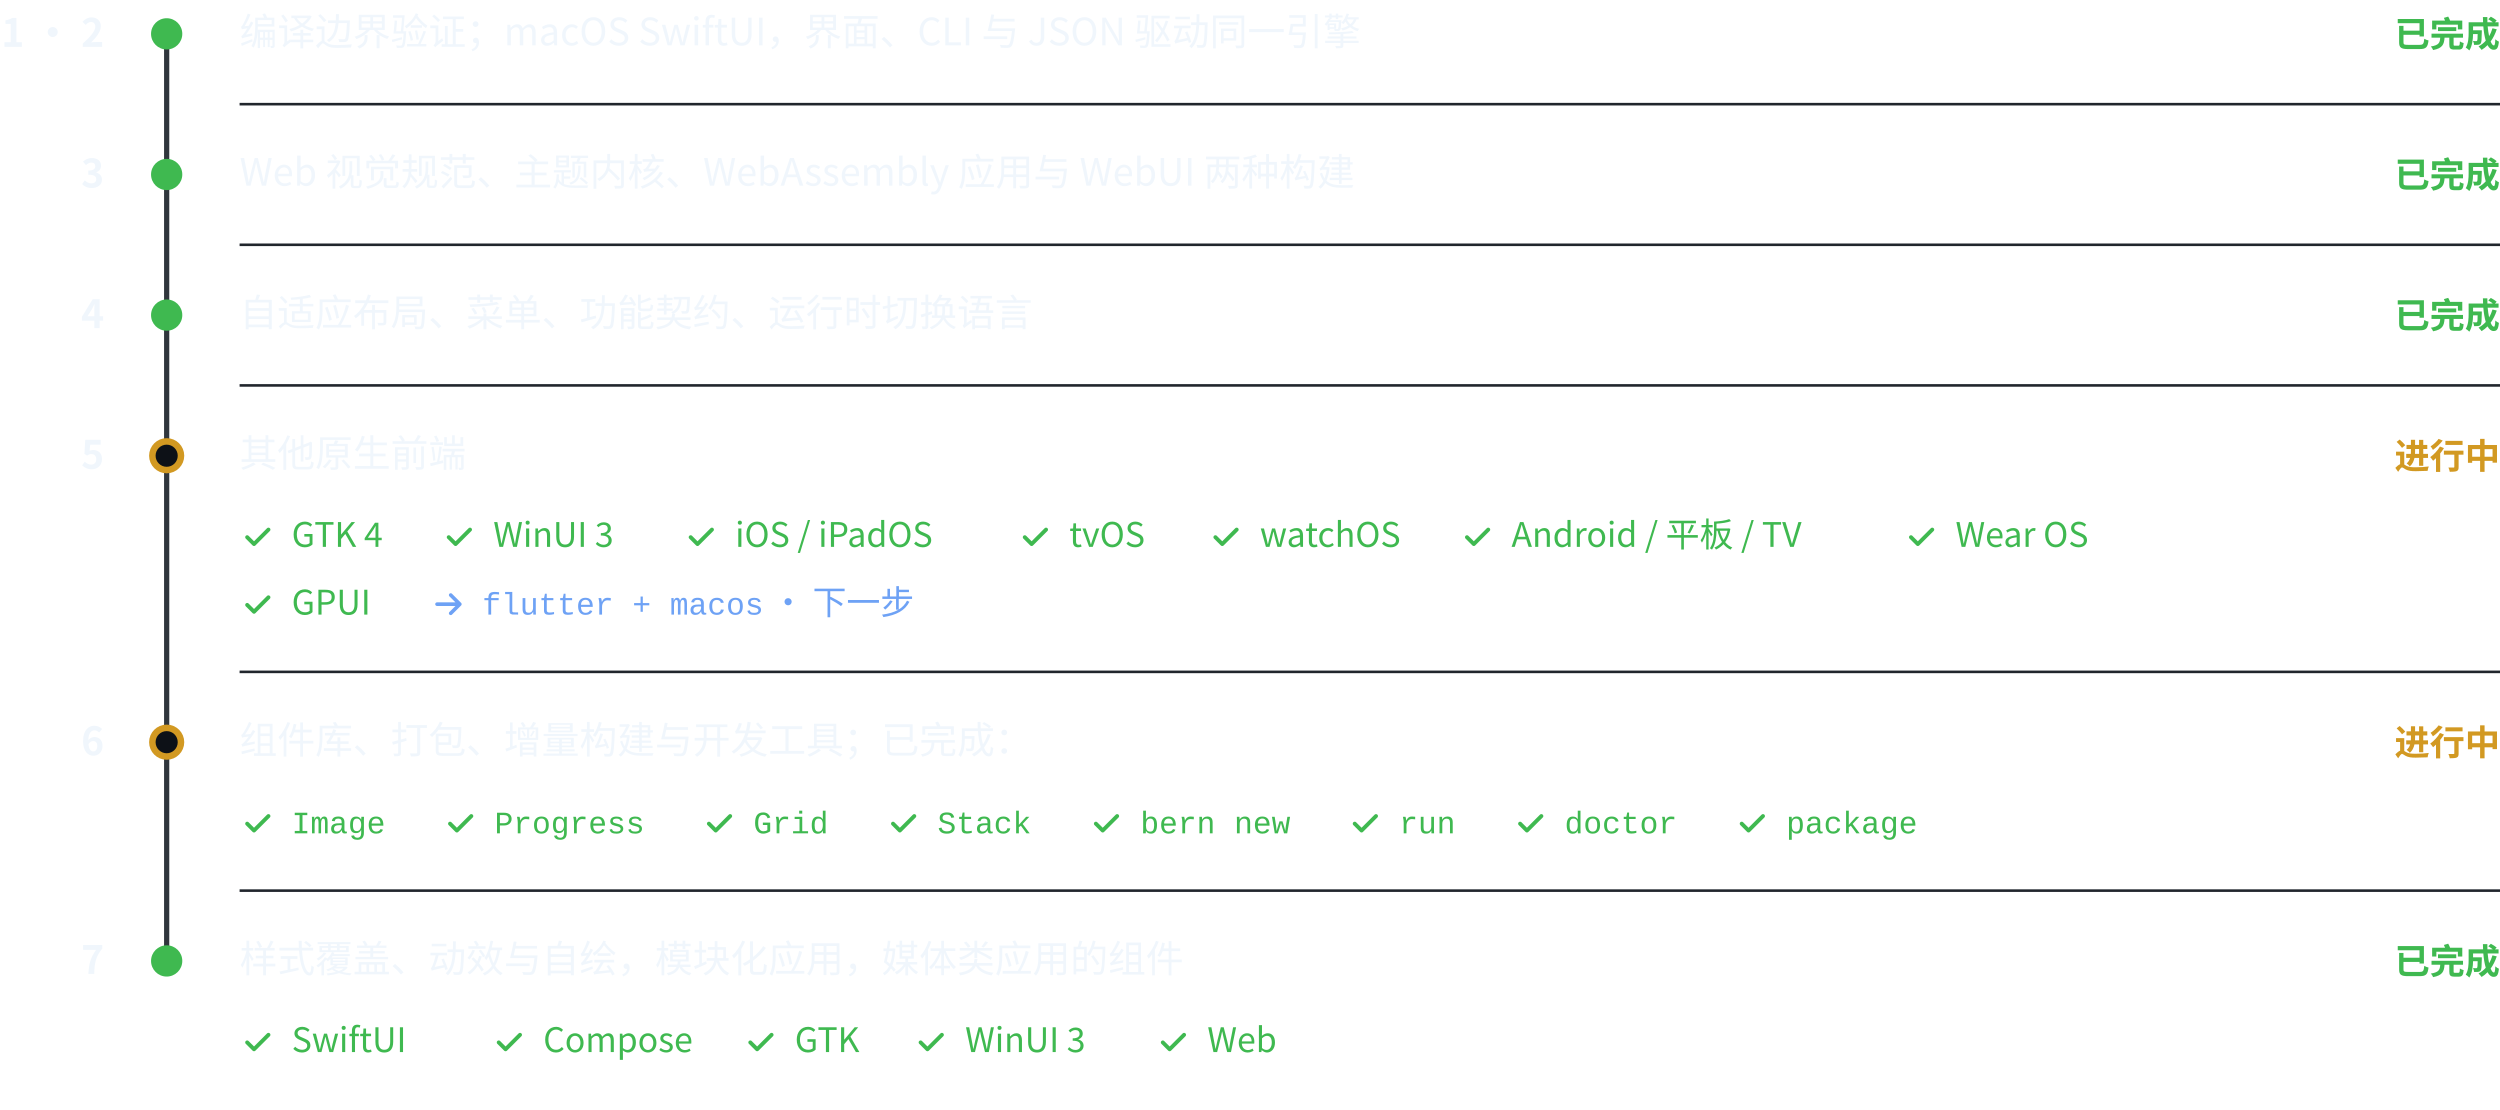
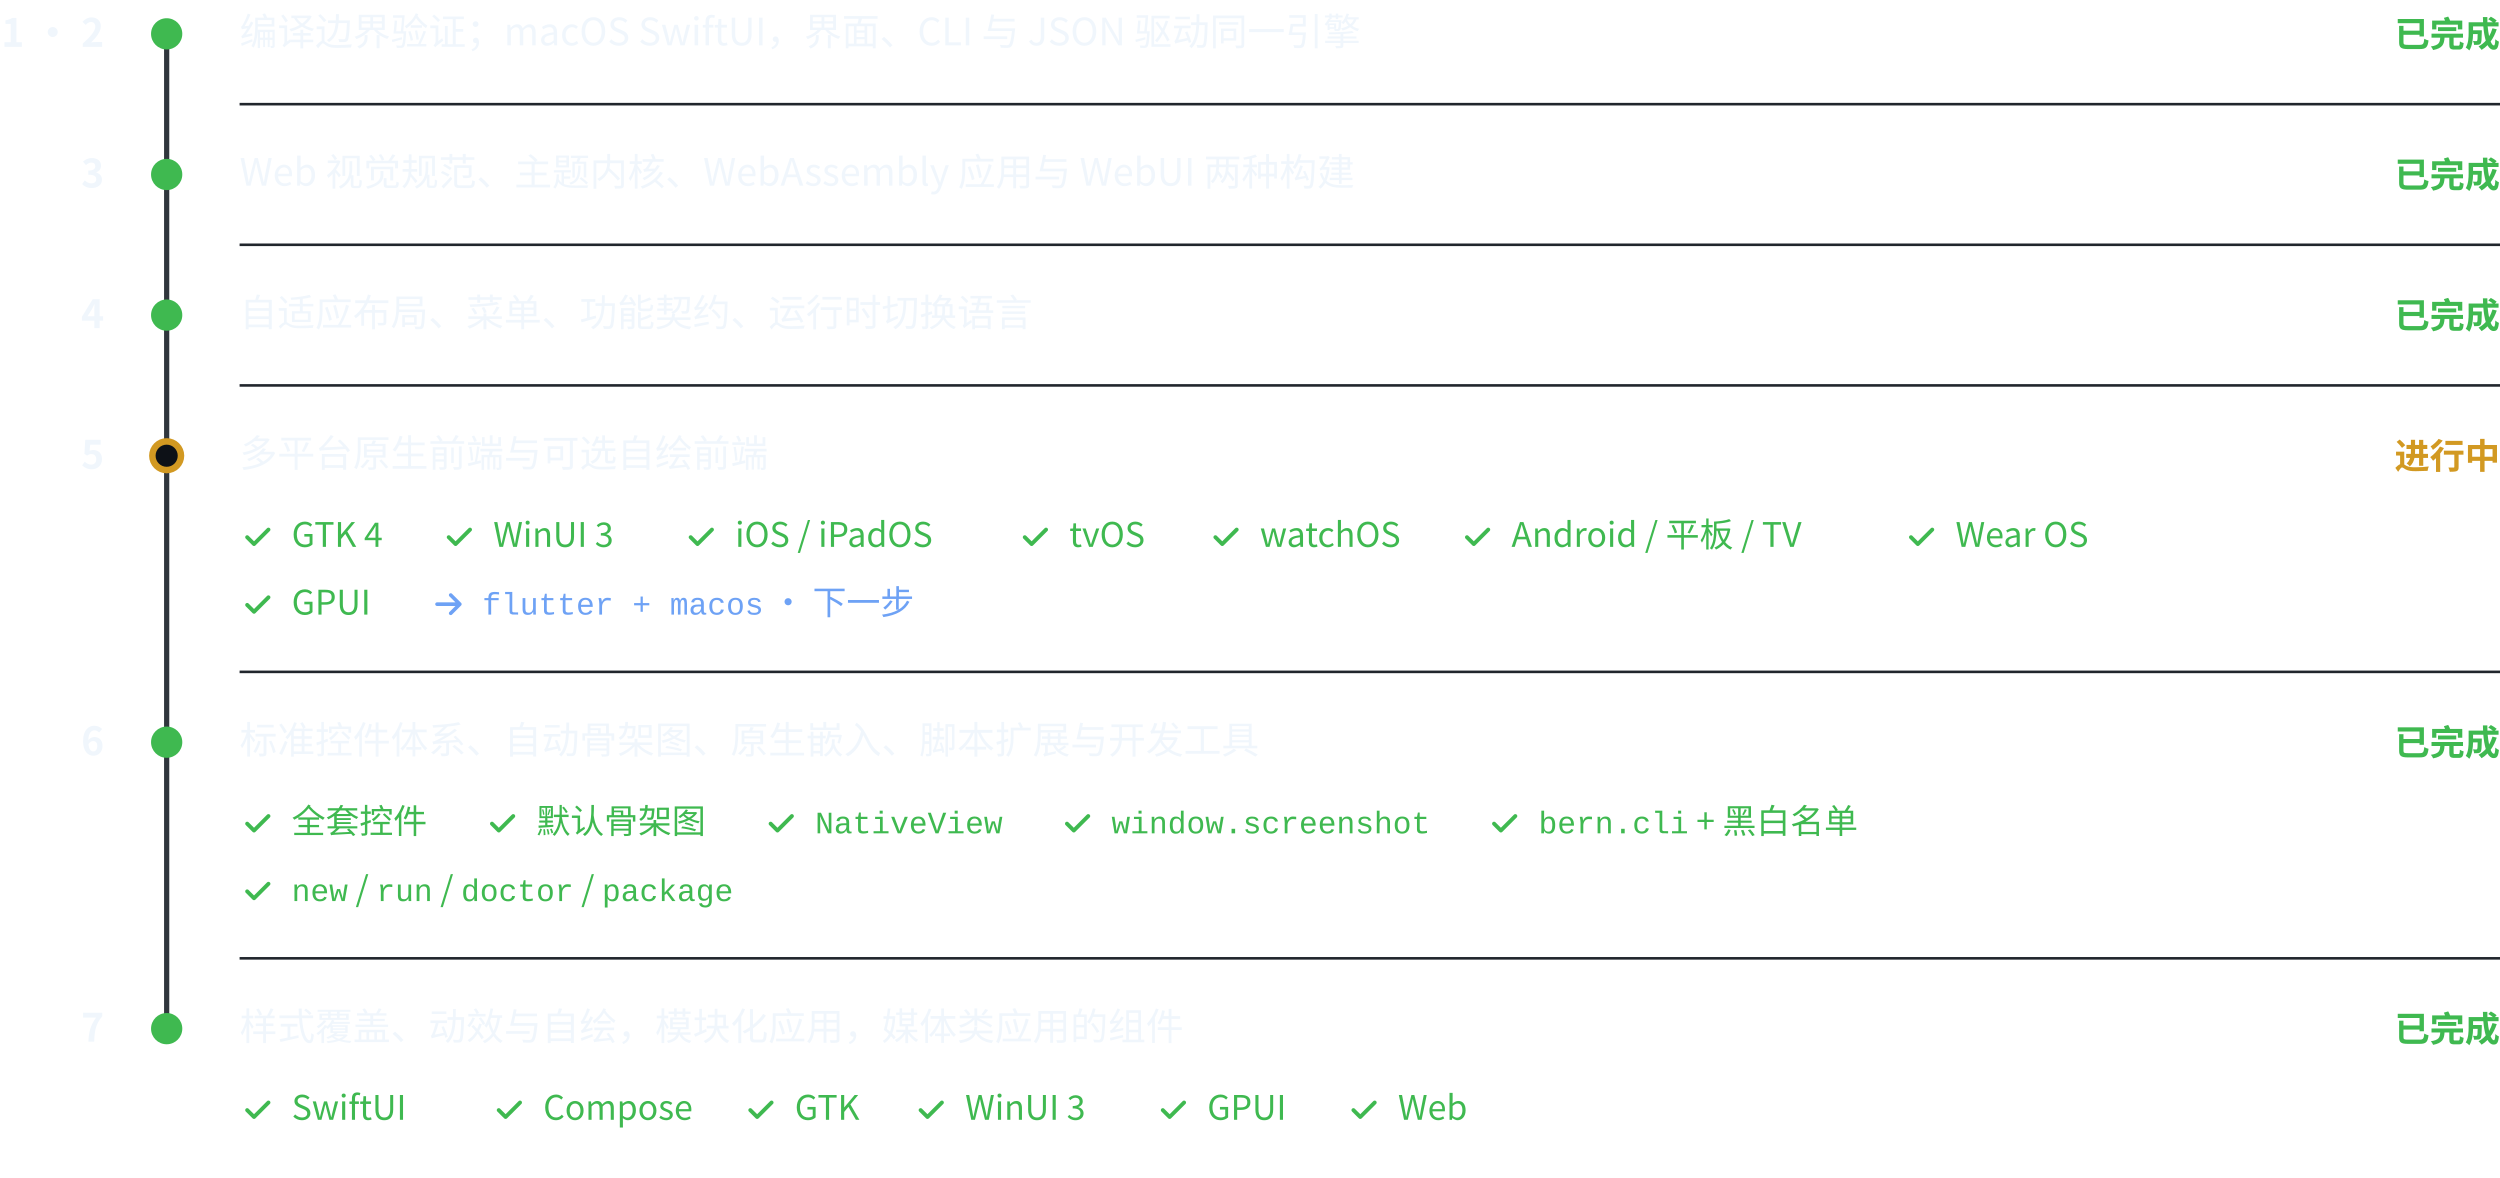
- <svg xmlns="http://www.w3.org/2000/svg" viewBox="0 0 960 426" width="960" height="426" font-family="-apple-system, BlinkMacSystemFont, 'Segoe UI', 'PingFang SC', 'Hiragino Sans GB', 'Microsoft YaHei', 'Noto Sans CJK SC', 'Helvetica Neue', Arial, sans-serif">
+ <svg xmlns="http://www.w3.org/2000/svg" viewBox="0 0 960 452" width="960" height="452" font-family="-apple-system, BlinkMacSystemFont, 'Segoe UI', 'PingFang SC', 'Hiragino Sans GB', 'Microsoft YaHei', 'Noto Sans CJK SC', 'Helvetica Neue', Arial, sans-serif">
  <defs>
    <symbol id="bern-logo" viewBox="0 0 1024 1024">
      <defs>
        <clipPath id="bern-symbol-disc">
          <circle cx="512" cy="512" r="512" />
        </clipPath>
      </defs>
      <g clip-path="url(#bern-symbol-disc)">
        <rect width="1024" height="1024" fill="#4A8BEF" />
        <path fill="#24324D" d="M 290.4 372.1 C 270.7 579.3 309.8 827.6 392.0 1060.0 L 1100 1100 L 1060.0 880.0 C 1013.0 692.2 904.4 451.5 684.3 270.5 A 14 14 0 0 0 662.4 286.5 C 693.7 364.2 711.6 444.8 715.3 529.4 A 36 36 0 0 1 691.6 564.9 C 620.6 590.7 549.5 616.5 478.5 642.4 A 36 36 0 0 1 436.0 628.1 C 383.8 547.6 344.6 461.1 317.8 369.5 A 14 14 0 0 0 290.4 372.1 Z" />
        <ellipse rx="22" ry="36" fill="#E8F4FF" transform="translate(520 760) rotate(-20)" />
        <ellipse rx="22" ry="36" fill="#E8F4FF" transform="translate(748 668) rotate(-20)" />
      </g>
    </symbol>
  </defs>
-   <line x1="64" y1="13" x2="64" y2="369" stroke="#30363D" stroke-width="2" />
+   <line x1="64" y1="13" x2="64" y2="395" stroke="#30363D" stroke-width="2" />
  <circle cx="64" cy="13" r="6" fill="#3FB950" />
  <circle cx="64" cy="67" r="6" fill="#3FB950" />
  <circle cx="64" cy="121" r="6" fill="#3FB950" />
  <circle cx="64" cy="175" r="5.5" fill="#0D1117" stroke="#D29922" stroke-width="2.5" />
-   <circle cx="64" cy="285" r="5.5" fill="#0D1117" stroke="#D29922" stroke-width="2.5" />
-   <circle cx="64" cy="369" r="6" fill="#3FB950" />
+   <circle cx="64" cy="285" r="6" fill="#3FB950" />
+   <circle cx="64" cy="395" r="6" fill="#3FB950" />
  <text x="40" y="18" font-size="15" font-weight="700" text-anchor="end" fill="#F0F6FC">1 · 2</text>
  <text x="92.0" y="17.4" font-size="14.5" fill="#F0F6FC">编译边界验证；macOS SwiftUI，界面、CLI 与 JSON 驱动同一引擎</text>
  <text x="960.0" y="18.0" font-size="13.5" font-weight="700" fill="#3FB950" text-anchor="end">已完成</text>
  <line x1="92" y1="40.0" x2="960" y2="40.0" stroke="#21262D" />
  <text x="40" y="72" font-size="15" font-weight="700" text-anchor="end" fill="#F0F6FC">3</text>
  <text x="92.0" y="71.3" font-size="14.5" fill="#F0F6FC">Web 视觉规范、主题内核、WebAssembly 应用与 WebUI 两种构建</text>
  <text x="960.0" y="72.0" font-size="13.5" font-weight="700" fill="#3FB950" text-anchor="end">已完成</text>
  <line x1="92" y1="94.0" x2="960" y2="94.0" stroke="#21262D" />
  <text x="40" y="126" font-size="15" font-weight="700" text-anchor="end" fill="#F0F6FC">4</text>
  <text x="92.0" y="125.3" font-size="14.5" fill="#F0F6FC">自适应布局、菜单、功能契约、运行时切换语言</text>
  <text x="960.0" y="126.0" font-size="13.5" font-weight="700" fill="#3FB950" text-anchor="end">已完成</text>
  <line x1="92" y1="148.0" x2="960" y2="148.0" stroke="#21262D" />
  <text x="40" y="180" font-size="15" font-weight="700" text-anchor="end" fill="#F0F6FC">5</text>
-   <text x="92.0" y="179.3" font-size="14.5" fill="#F0F6FC">其他原生前端</text>
+   <text x="92.0" y="179.3" font-size="14.5" fill="#F0F6FC">多平台原生前端与可选自绘前端</text>
  <g transform="translate(92.0 210.0)">
    <g transform="translate(0.0 -11.0) scale(0.5833)" fill="none" stroke="#3FB950" stroke-width="2.6" stroke-linecap="round" stroke-linejoin="round" color="#3FB950">
      <path d="m5 12.5 4.5 4.5L19 7.5" />
    </g>
    <text x="20" y="0" font-size="13" font-weight="500" fill="#3FB950">GTK 4</text>
  </g>
  <g transform="translate(169.4 210.0)">
    <g transform="translate(0.0 -11.0) scale(0.5833)" fill="none" stroke="#3FB950" stroke-width="2.6" stroke-linecap="round" stroke-linejoin="round" color="#3FB950">
      <path d="m5 12.5 4.5 4.5L19 7.5" />
    </g>
    <text x="20" y="0" font-size="13" font-weight="500" fill="#3FB950">WinUI 3</text>
  </g>
  <g transform="translate(262.3 210.0)">
    <g transform="translate(0.0 -11.0) scale(0.5833)" fill="none" stroke="#3FB950" stroke-width="2.6" stroke-linecap="round" stroke-linejoin="round" color="#3FB950">
      <path d="m5 12.5 4.5 4.5L19 7.5" />
    </g>
    <text x="20" y="0" font-size="13" font-weight="500" fill="#3FB950">iOS / iPadOS</text>
  </g>
  <g transform="translate(390.6 210.0)">
    <g transform="translate(0.0 -11.0) scale(0.5833)" fill="none" stroke="#3FB950" stroke-width="2.6" stroke-linecap="round" stroke-linejoin="round" color="#3FB950">
      <path d="m5 12.5 4.5 4.5L19 7.5" />
    </g>
    <text x="20" y="0" font-size="13" font-weight="500" fill="#3FB950">tvOS</text>
  </g>
  <g transform="translate(463.8 210.0)">
    <g transform="translate(0.0 -11.0) scale(0.5833)" fill="none" stroke="#3FB950" stroke-width="2.6" stroke-linecap="round" stroke-linejoin="round" color="#3FB950">
      <path d="m5 12.5 4.5 4.5L19 7.5" />
    </g>
    <text x="20" y="0" font-size="13" font-weight="500" fill="#3FB950">watchOS</text>
  </g>
  <g transform="translate(560.4 210.0)">
    <g transform="translate(0.0 -11.0) scale(0.5833)" fill="none" stroke="#3FB950" stroke-width="2.6" stroke-linecap="round" stroke-linejoin="round" color="#3FB950">
      <path d="m5 12.5 4.5 4.5L19 7.5" />
    </g>
    <text x="20" y="0" font-size="13" font-weight="500" fill="#3FB950">Android / 平板 / TV</text>
  </g>
  <g transform="translate(730.9 210.0)">
    <g transform="translate(0.0 -11.0) scale(0.5833)" fill="none" stroke="#3FB950" stroke-width="2.6" stroke-linecap="round" stroke-linejoin="round" color="#3FB950">
      <path d="m5 12.5 4.5 4.5L19 7.5" />
    </g>
    <text x="20" y="0" font-size="13" font-weight="500" fill="#3FB950">Wear OS</text>
  </g>
  <g transform="translate(92.0 236.0)">
    <g transform="translate(0.0 -11.0) scale(0.5833)" fill="none" stroke="#3FB950" stroke-width="2.6" stroke-linecap="round" stroke-linejoin="round" color="#3FB950">
      <path d="m5 12.5 4.5 4.5L19 7.5" />
    </g>
    <text x="20" y="0" font-size="13" font-weight="500" fill="#3FB950">GPUI</text>
  </g>
  <g transform="translate(165.2 236.0)">
    <g transform="translate(0.0 -11.0) scale(0.5833)" fill="none" stroke="#6EA2F5" stroke-width="2.4" stroke-linecap="round" stroke-linejoin="round" color="#6EA2F5">
      <path d="M4.5 12h15M13.5 6l6 6-6 6" />
    </g>
    <text x="20" y="0" font-size="13" font-weight="500" fill="#6EA2F5">
      <tspan font-family="ui-monospace, SFMono-Regular, Menlo, Consolas, 'Liberation Mono', monospace" font-size="12.0" fill="#6EA2F5">flutter + macos</tspan> · 下一步</text>
  </g>
  <text x="960.0" y="180.0" font-size="13.5" font-weight="700" fill="#D29922" text-anchor="end">进行中</text>
  <line x1="92" y1="258.0" x2="960" y2="258.0" stroke="#21262D" />
  <text x="40" y="290" font-size="15" font-weight="700" text-anchor="end" fill="#F0F6FC">6</text>
-   <text x="92.0" y="289.4" font-size="14.5" fill="#F0F6FC">组件库、打包、增量构建与开发工具；已完成：</text>
+   <text x="92.0" y="289.4" font-size="14.5" fill="#F0F6FC">标准控件体系、自动骨架图、原生嵌入、脚本扩展与开发工具</text>
  <g transform="translate(92.0 320.0)">
    <g transform="translate(0.0 -11.0) scale(0.5833)" fill="none" stroke="#3FB950" stroke-width="2.6" stroke-linecap="round" stroke-linejoin="round" color="#3FB950">
      <path d="m5 12.5 4.5 4.5L19 7.5" />
    </g>
-     <text x="20" y="0" font-size="13" font-weight="500" fill="#3FB950">
-       <tspan font-family="ui-monospace, SFMono-Regular, Menlo, Consolas, 'Liberation Mono', monospace" font-size="12.0" fill="#3FB950">Image</tspan>
-     </text>
+     <text x="20" y="0" font-size="13" font-weight="500" fill="#3FB950">全套控件</text>
  </g>
-   <g transform="translate(169.9 320.0)">
+   <g transform="translate(186.0 320.0)">
+     <g transform="translate(0.0 -11.0) scale(0.5833)" fill="none" stroke="#3FB950" stroke-width="2.6" stroke-linecap="round" stroke-linejoin="round" color="#3FB950">
+       <path d="m5 12.5 4.5 4.5L19 7.5" />
+     </g>
+     <text x="20" y="0" font-size="13" font-weight="500" fill="#3FB950">默认骨架图</text>
+   </g>
+   <g transform="translate(293.0 320.0)">
    <g transform="translate(0.0 -11.0) scale(0.5833)" fill="none" stroke="#3FB950" stroke-width="2.6" stroke-linecap="round" stroke-linejoin="round" color="#3FB950">
      <path d="m5 12.5 4.5 4.5L19 7.5" />
    </g>
    <text x="20" y="0" font-size="13" font-weight="500" fill="#3FB950">
-       <tspan font-family="ui-monospace, SFMono-Regular, Menlo, Consolas, 'Liberation Mono', monospace" font-size="12.0" fill="#3FB950">Progress</tspan>
+       <tspan font-family="ui-monospace, SFMono-Regular, Menlo, Consolas, 'Liberation Mono', monospace" font-size="12.0" fill="#3FB950">NativeView</tspan>
    </text>
  </g>
-   <g transform="translate(269.3 320.0)">
+   <g transform="translate(406.8 320.0)">
    <g transform="translate(0.0 -11.0) scale(0.5833)" fill="none" stroke="#3FB950" stroke-width="2.6" stroke-linecap="round" stroke-linejoin="round" color="#3FB950">
      <path d="m5 12.5 4.5 4.5L19 7.5" />
    </g>
    <text x="20" y="0" font-size="13" font-weight="500" fill="#3FB950">
-       <tspan font-family="ui-monospace, SFMono-Regular, Menlo, Consolas, 'Liberation Mono', monospace" font-size="12.0" fill="#3FB950">Grid</tspan>
+       <tspan font-family="ui-monospace, SFMono-Regular, Menlo, Consolas, 'Liberation Mono', monospace" font-size="12.0" fill="#3FB950">window.screenshot</tspan>
    </text>
  </g>
-   <g transform="translate(340.0 320.0)">
+   <g transform="translate(570.8 320.0)">
    <g transform="translate(0.0 -11.0) scale(0.5833)" fill="none" stroke="#3FB950" stroke-width="2.6" stroke-linecap="round" stroke-linejoin="round" color="#3FB950">
      <path d="m5 12.5 4.5 4.5L19 7.5" />
    </g>
    <text x="20" y="0" font-size="13" font-weight="500" fill="#3FB950">
-       <tspan font-family="ui-monospace, SFMono-Regular, Menlo, Consolas, 'Liberation Mono', monospace" font-size="12.0" fill="#3FB950">Stack</tspan>
-     </text>
+       <tspan font-family="ui-monospace, SFMono-Regular, Menlo, Consolas, 'Liberation Mono', monospace" font-size="12.0" fill="#3FB950">bern.cli</tspan> + 黑白名单</text>
  </g>
-   <g transform="translate(417.9 320.0)">
+   <g transform="translate(92.0 346.0)">
    <g transform="translate(0.0 -11.0) scale(0.5833)" fill="none" stroke="#3FB950" stroke-width="2.6" stroke-linecap="round" stroke-linejoin="round" color="#3FB950">
      <path d="m5 12.5 4.5 4.5L19 7.5" />
    </g>
    <text x="20" y="0" font-size="13" font-weight="500" fill="#3FB950">
-       <tspan font-family="ui-monospace, SFMono-Regular, Menlo, Consolas, 'Liberation Mono', monospace" font-size="12.0" fill="#3FB950">bern new</tspan>
+       <tspan font-family="ui-monospace, SFMono-Regular, Menlo, Consolas, 'Liberation Mono', monospace" font-size="12.0" fill="#3FB950">new</tspan> / <tspan font-family="ui-monospace, SFMono-Regular, Menlo, Consolas, 'Liberation Mono', monospace" font-size="12.0" fill="#3FB950">run</tspan> / <tspan font-family="ui-monospace, SFMono-Regular, Menlo, Consolas, 'Liberation Mono', monospace" font-size="12.0" fill="#3FB950">doctor</tspan> / <tspan font-family="ui-monospace, SFMono-Regular, Menlo, Consolas, 'Liberation Mono', monospace" font-size="12.0" fill="#3FB950">package</tspan>
    </text>
  </g>
-   <g transform="translate(517.3 320.0)">
-     <g transform="translate(0.0 -11.0) scale(0.5833)" fill="none" stroke="#3FB950" stroke-width="2.6" stroke-linecap="round" stroke-linejoin="round" color="#3FB950">
-       <path d="m5 12.5 4.5 4.5L19 7.5" />
-     </g>
-     <text x="20" y="0" font-size="13" font-weight="500" fill="#3FB950">
-       <tspan font-family="ui-monospace, SFMono-Regular, Menlo, Consolas, 'Liberation Mono', monospace" font-size="12.0" fill="#3FB950">run</tspan>
-     </text>
-   </g>
-   <g transform="translate(580.8 320.0)">
-     <g transform="translate(0.0 -11.0) scale(0.5833)" fill="none" stroke="#3FB950" stroke-width="2.6" stroke-linecap="round" stroke-linejoin="round" color="#3FB950">
-       <path d="m5 12.5 4.5 4.5L19 7.5" />
-     </g>
-     <text x="20" y="0" font-size="13" font-weight="500" fill="#3FB950">
-       <tspan font-family="ui-monospace, SFMono-Regular, Menlo, Consolas, 'Liberation Mono', monospace" font-size="12.0" fill="#3FB950">doctor</tspan>
-     </text>
-   </g>
-   <g transform="translate(665.9 320.0)">
-     <g transform="translate(0.0 -11.0) scale(0.5833)" fill="none" stroke="#3FB950" stroke-width="2.6" stroke-linecap="round" stroke-linejoin="round" color="#3FB950">
-       <path d="m5 12.5 4.5 4.5L19 7.5" />
-     </g>
-     <text x="20" y="0" font-size="13" font-weight="500" fill="#3FB950">
-       <tspan font-family="ui-monospace, SFMono-Regular, Menlo, Consolas, 'Liberation Mono', monospace" font-size="12.0" fill="#3FB950">package</tspan>
-     </text>
-   </g>
-   <text x="960.0" y="290.0" font-size="13.5" font-weight="700" fill="#D29922" text-anchor="end">进行中</text>
-   <line x1="92" y1="342.0" x2="960" y2="342.0" stroke="#21262D" />
-   <text x="40" y="374" font-size="15" font-weight="700" text-anchor="end" fill="#F0F6FC">7</text>
-   <text x="92.0" y="373.4" font-size="14.5" fill="#F0F6FC">样式覆盖、动效与自绘，模块化应用，媒体类应用的组件</text>
-   <g transform="translate(92.0 404.0)">
+   <text x="960.0" y="290.0" font-size="13.5" font-weight="700" fill="#3FB950" text-anchor="end">已完成</text>
+   <line x1="92" y1="368.0" x2="960" y2="368.0" stroke="#21262D" />
+   <text x="40" y="400" font-size="15" font-weight="700" text-anchor="end" fill="#F0F6FC">7</text>
+   <text x="92.0" y="399.4" font-size="14.5" fill="#F0F6FC">样式覆盖、动效与自绘，模块化应用，媒体类应用的组件</text>
+   <g transform="translate(92.0 430.0)">
    <g transform="translate(0.0 -11.0) scale(0.5833)" fill="none" stroke="#3FB950" stroke-width="2.6" stroke-linecap="round" stroke-linejoin="round" color="#3FB950">
      <path d="m5 12.5 4.5 4.5L19 7.5" />
    </g>
    <text x="20" y="0" font-size="13" font-weight="500" fill="#3FB950">SwiftUI</text>
  </g>
-   <g transform="translate(188.6 404.0)">
+   <g transform="translate(188.6 430.0)">
    <g transform="translate(0.0 -11.0) scale(0.5833)" fill="none" stroke="#3FB950" stroke-width="2.6" stroke-linecap="round" stroke-linejoin="round" color="#3FB950">
      <path d="m5 12.5 4.5 4.5L19 7.5" />
    </g>
    <text x="20" y="0" font-size="13" font-weight="500" fill="#3FB950">Compose</text>
  </g>
-   <g transform="translate(285.2 404.0)">
+   <g transform="translate(285.2 430.0)">
    <g transform="translate(0.0 -11.0) scale(0.5833)" fill="none" stroke="#3FB950" stroke-width="2.6" stroke-linecap="round" stroke-linejoin="round" color="#3FB950">
      <path d="m5 12.5 4.5 4.5L19 7.5" />
    </g>
    <text x="20" y="0" font-size="13" font-weight="500" fill="#3FB950">GTK</text>
  </g>
-   <g transform="translate(350.6 404.0)">
+   <g transform="translate(350.6 430.0)">
    <g transform="translate(0.0 -11.0) scale(0.5833)" fill="none" stroke="#3FB950" stroke-width="2.6" stroke-linecap="round" stroke-linejoin="round" color="#3FB950">
      <path d="m5 12.5 4.5 4.5L19 7.5" />
    </g>
    <text x="20" y="0" font-size="13" font-weight="500" fill="#3FB950">WinUI 3</text>
  </g>
-   <g transform="translate(443.6 404.0)">
+   <g transform="translate(443.6 430.0)">
+     <g transform="translate(0.0 -11.0) scale(0.5833)" fill="none" stroke="#3FB950" stroke-width="2.6" stroke-linecap="round" stroke-linejoin="round" color="#3FB950">
+       <path d="m5 12.5 4.5 4.5L19 7.5" />
+     </g>
+     <text x="20" y="0" font-size="13" font-weight="500" fill="#3FB950">GPUI</text>
+   </g>
+   <g transform="translate(516.8 430.0)">
    <g transform="translate(0.0 -11.0) scale(0.5833)" fill="none" stroke="#3FB950" stroke-width="2.6" stroke-linecap="round" stroke-linejoin="round" color="#3FB950">
      <path d="m5 12.5 4.5 4.5L19 7.5" />
    </g>
    <text x="20" y="0" font-size="13" font-weight="500" fill="#3FB950">Web</text>
  </g>
-   <text x="960.0" y="374.0" font-size="13.5" font-weight="700" fill="#3FB950" text-anchor="end">已完成</text>
+   <text x="960.0" y="400.0" font-size="13.5" font-weight="700" fill="#3FB950" text-anchor="end">已完成</text>
</svg>
